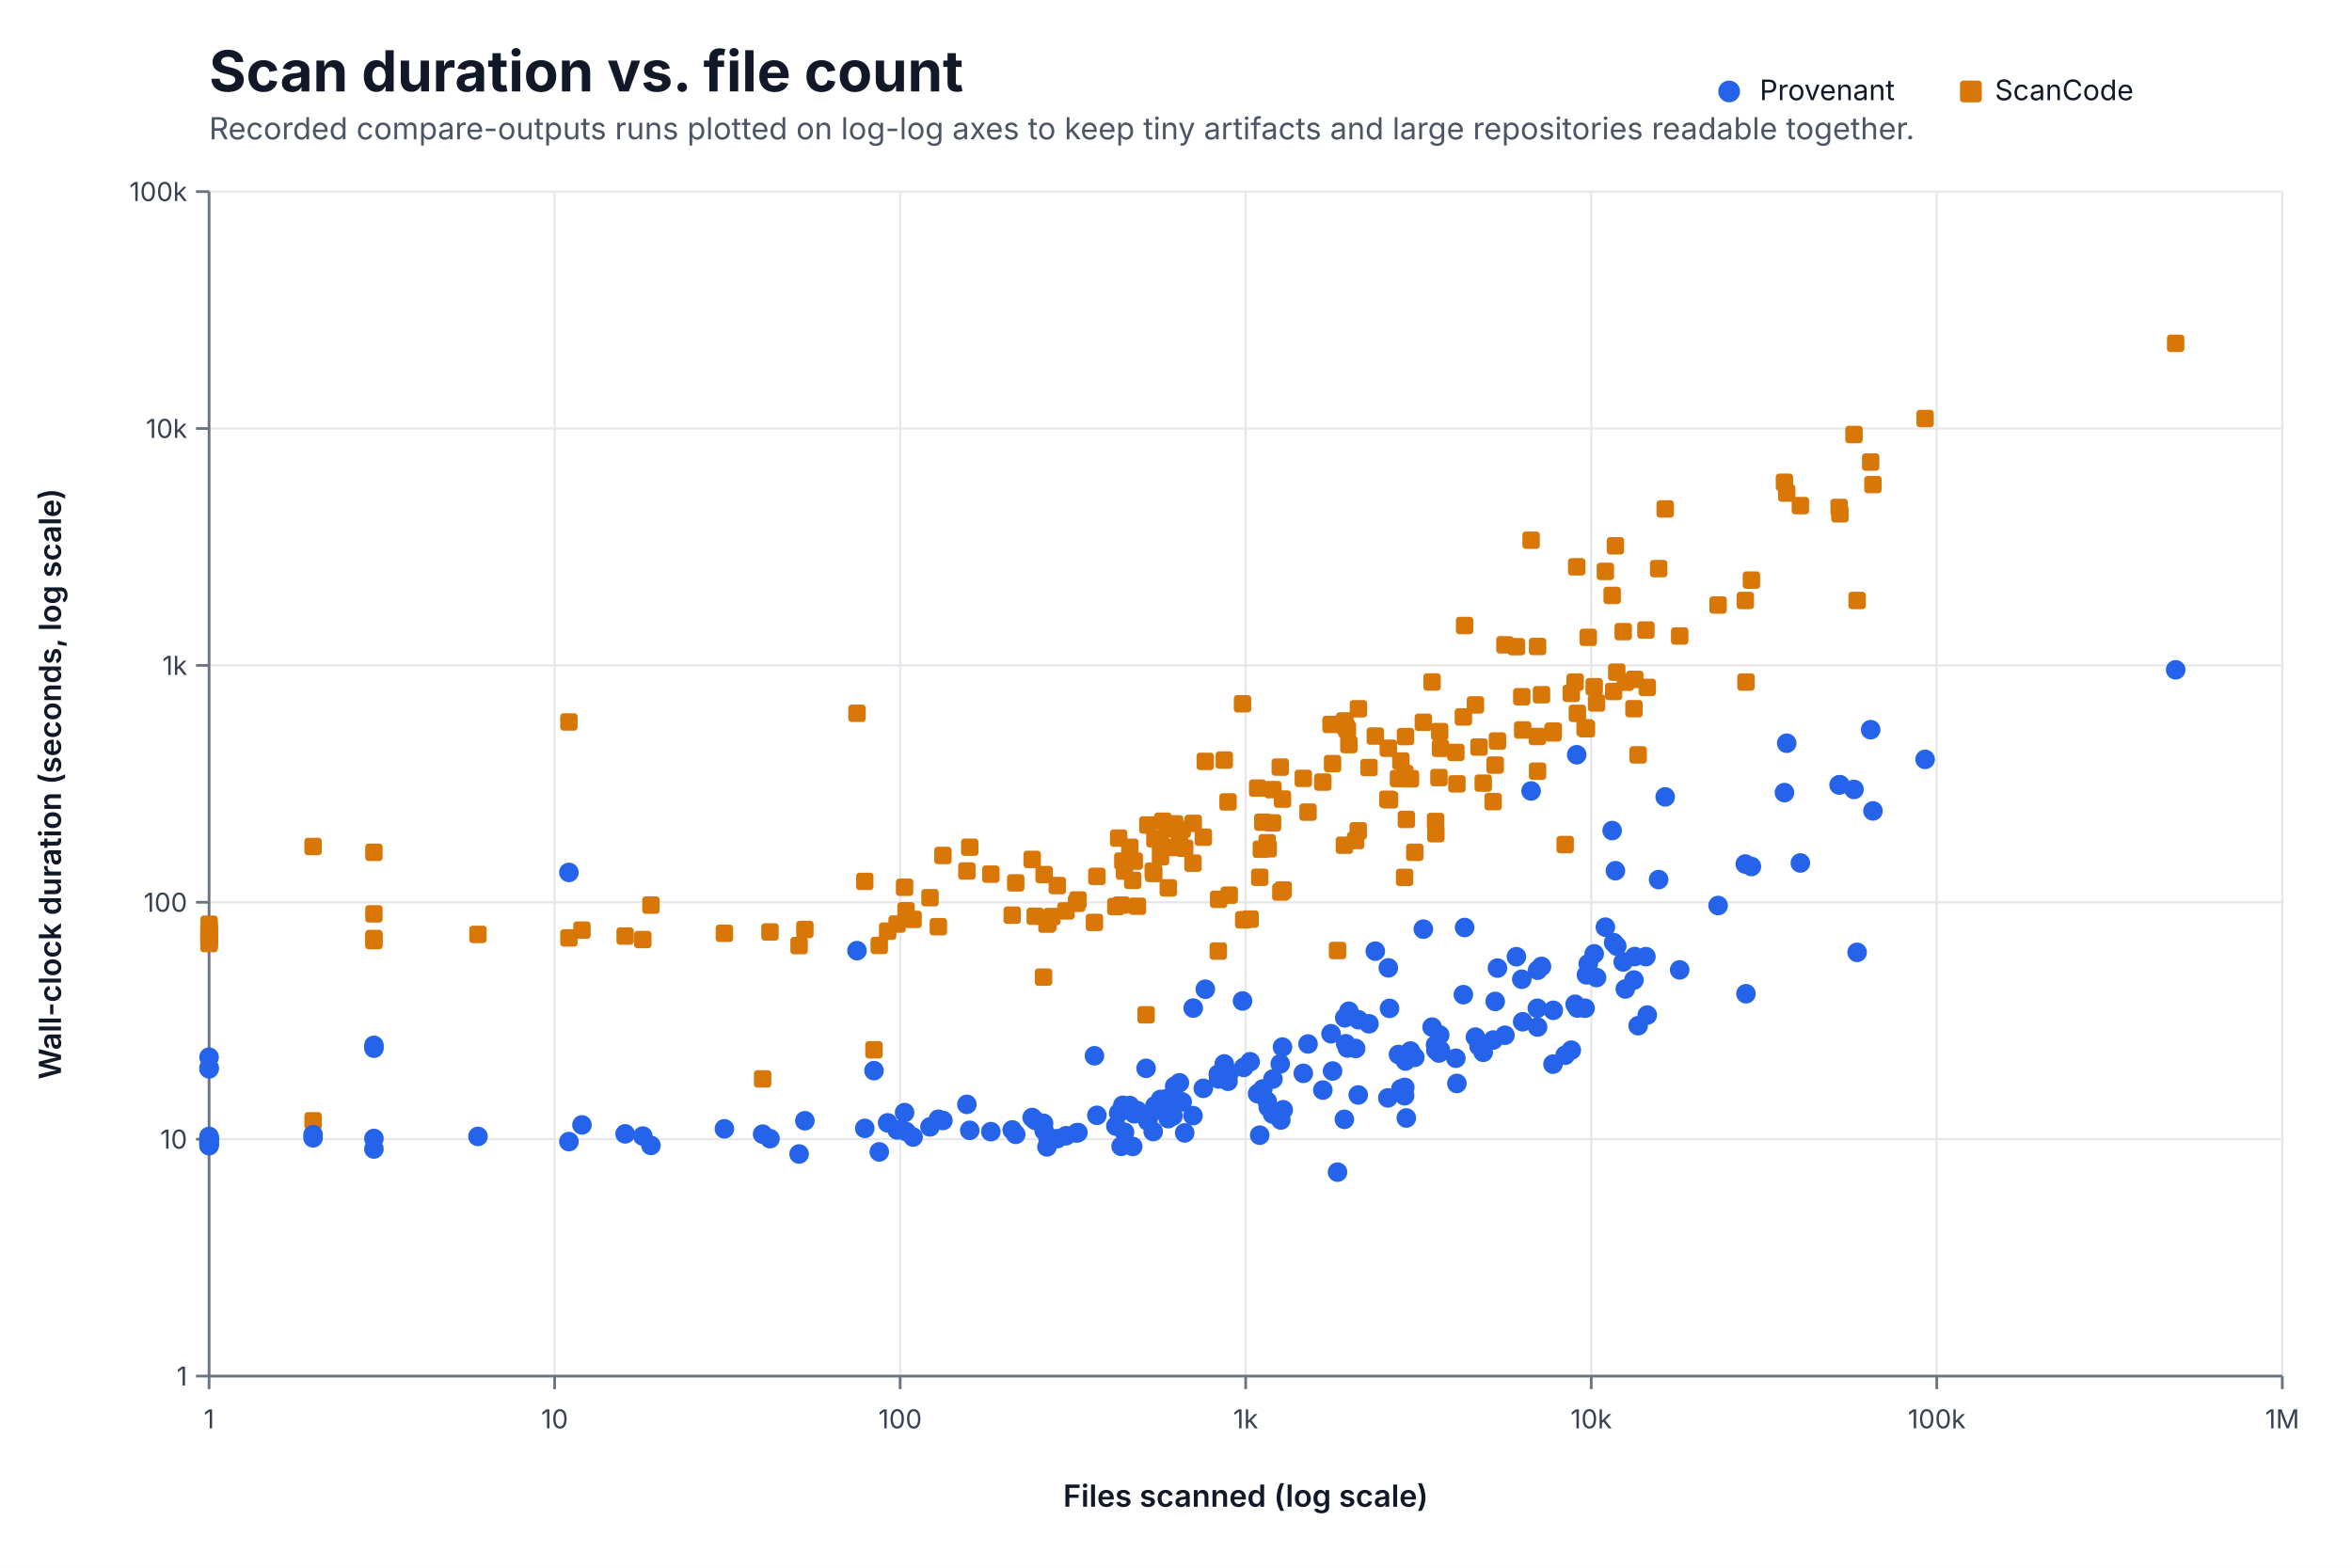
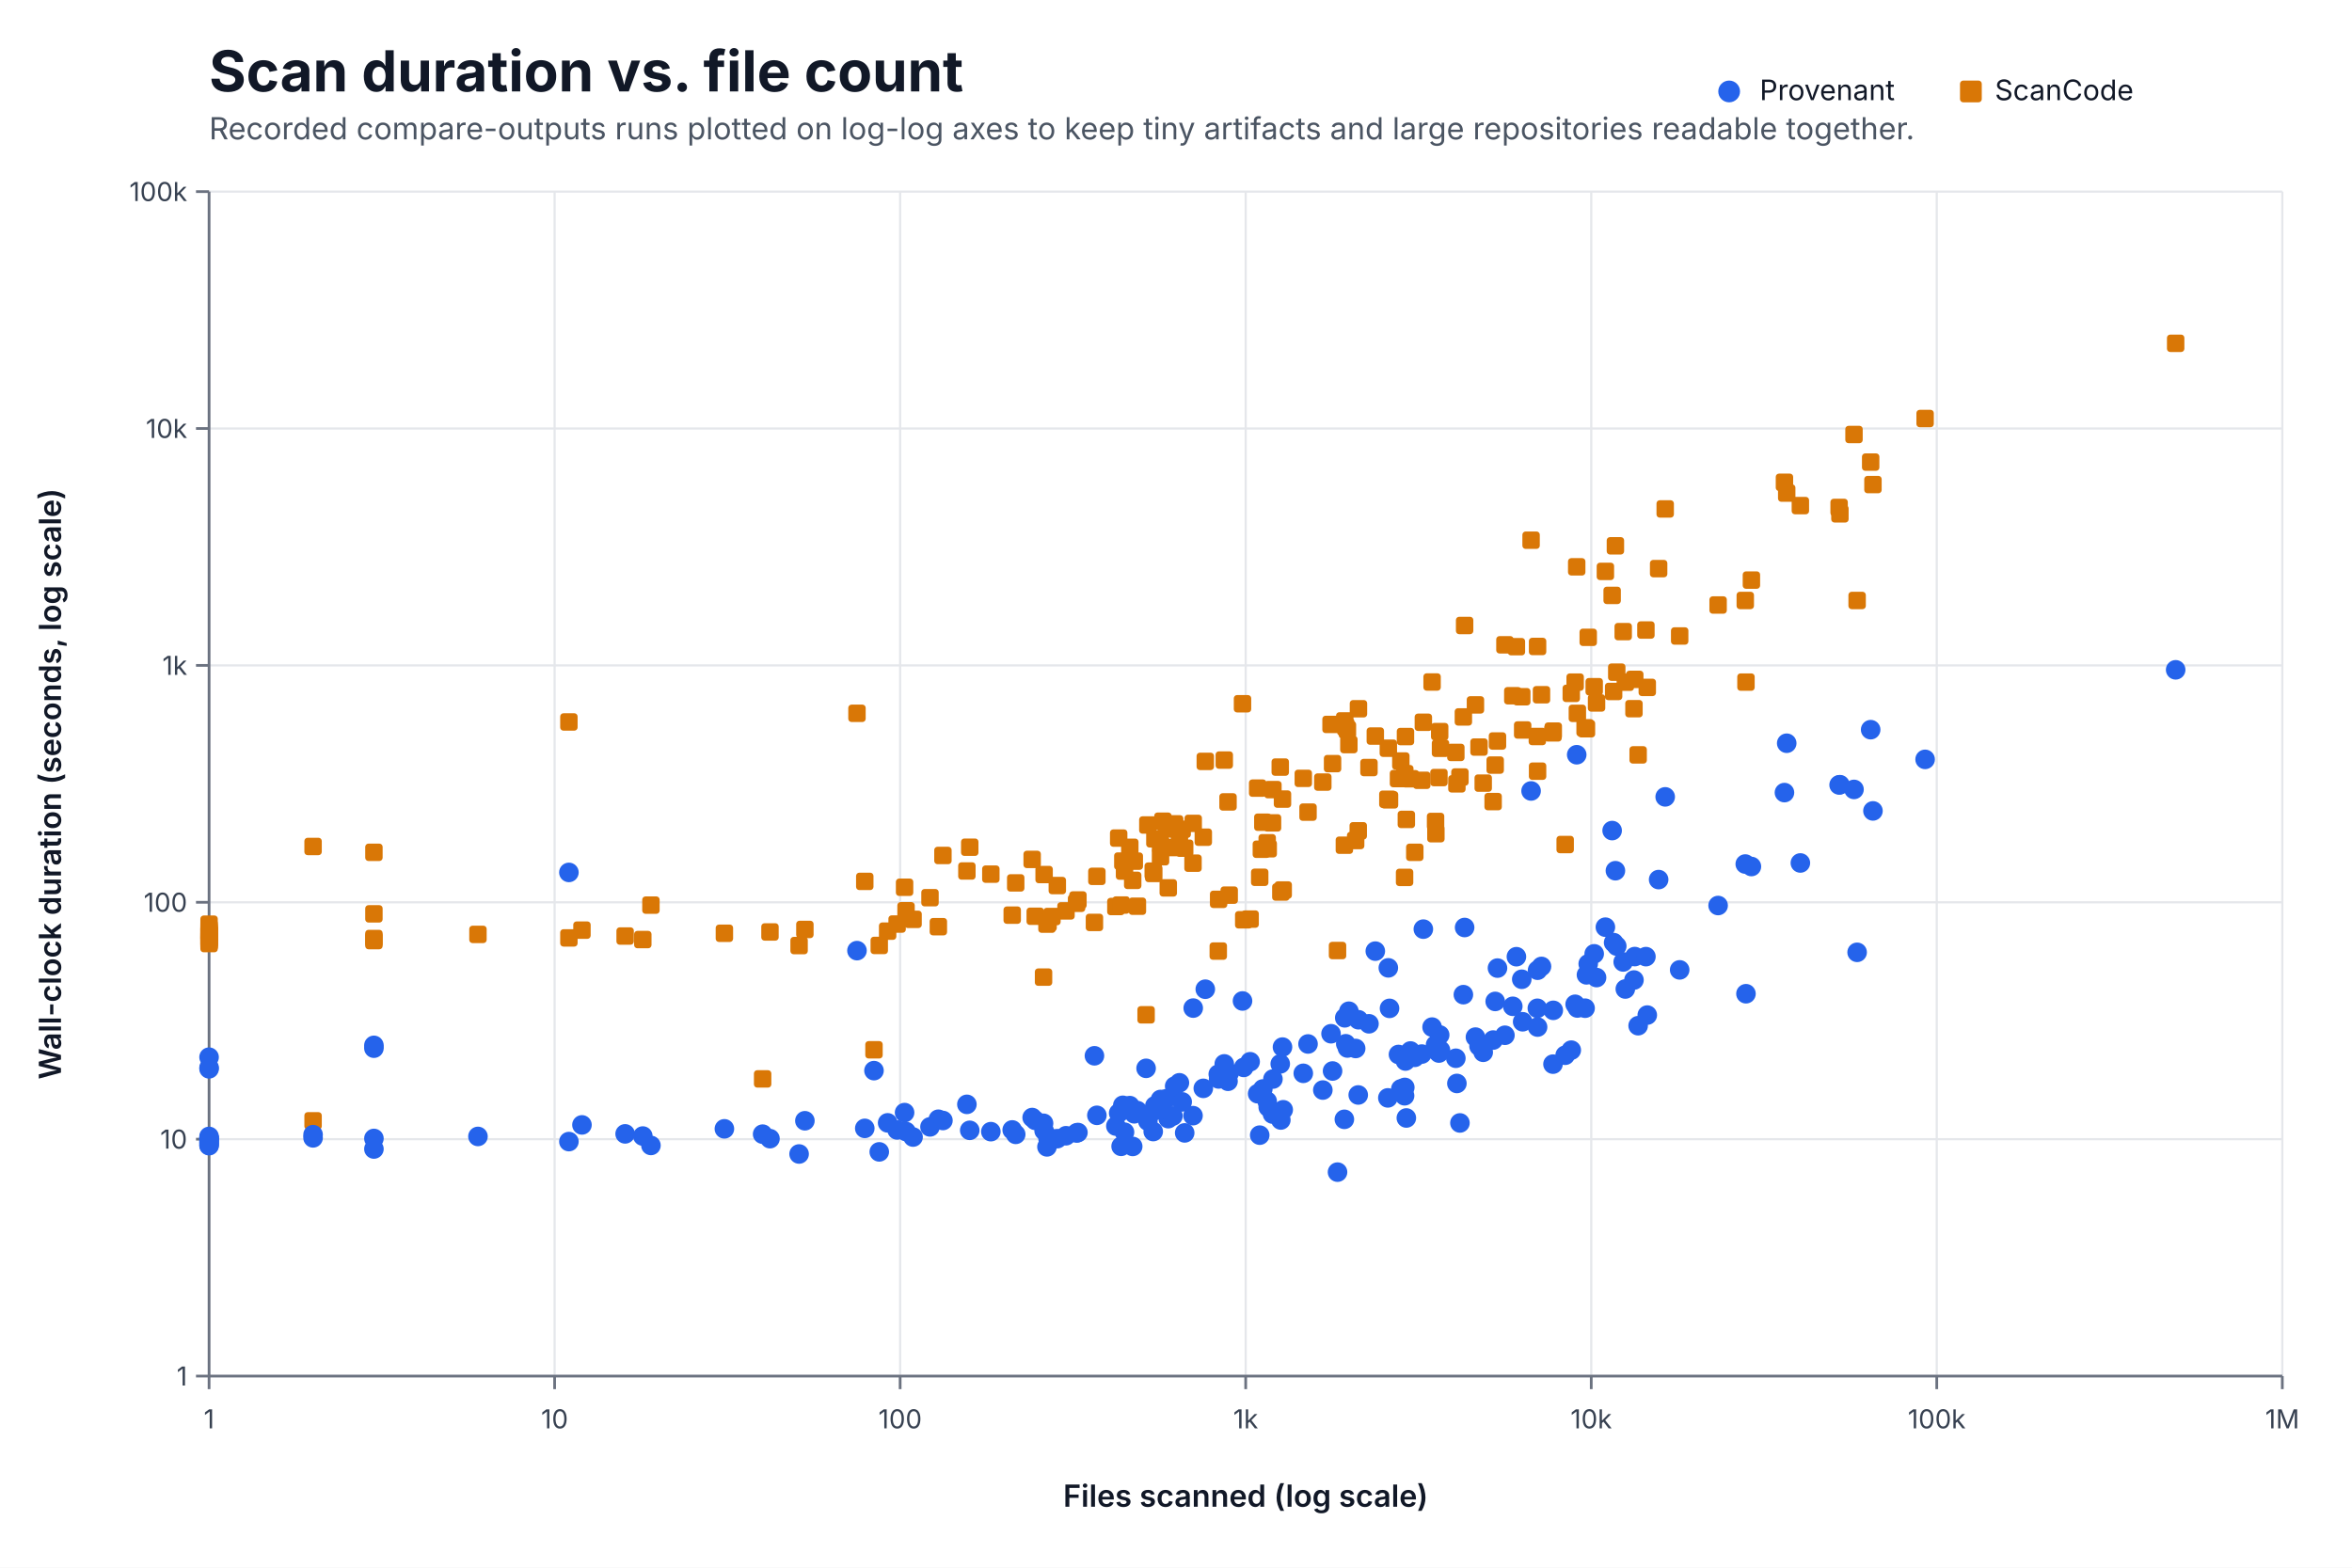
<svg xmlns="http://www.w3.org/2000/svg" width="1080" height="720" viewBox="0 0 1080 720" role="img" aria-labelledby="title desc">
  <style>
    text { font-family: -apple-system, BlinkMacSystemFont, "Segoe UI", sans-serif; fill: #111827; }
    .title { font-size: 26px; font-weight: 700; }
    .subtitle { font-size: 14px; fill: #4b5563; }
    .axis-label { font-size: 14px; font-weight: 600; }
    .tick { font-size: 12px; fill: #374151; }
    .grid { stroke: #e5e7eb; stroke-width: 1; }
    .axis { stroke: #6b7280; stroke-width: 1.25; }
    .legend-label { font-size: 13px; }
  </style>
  <rect x="0" y="0" width="1080" height="720" fill="white" />
  <text class="title" x="96" y="42">Scan duration vs. file count</text>
  <text class="subtitle" x="96" y="64">Recorded compare-outputs runs plotted on log-log axes to keep tiny artifacts and large repositories readable together.</text>
  <line class="grid" x1="96.00" y1="632.00" x2="1048.00" y2="632.00" />
  <line class="grid" x1="96.00" y1="523.20" x2="1048.00" y2="523.20" />
  <line class="grid" x1="96.00" y1="414.40" x2="1048.00" y2="414.40" />
  <line class="grid" x1="96.00" y1="305.60" x2="1048.00" y2="305.60" />
  <line class="grid" x1="96.00" y1="196.80" x2="1048.00" y2="196.80" />
  <line class="grid" x1="96.00" y1="88.00" x2="1048.00" y2="88.00" />
  <line class="grid" x1="96.00" y1="88.00" x2="96.00" y2="632.00" />
  <line class="grid" x1="254.67" y1="88.00" x2="254.67" y2="632.00" />
  <line class="grid" x1="413.33" y1="88.00" x2="413.33" y2="632.00" />
  <line class="grid" x1="572.00" y1="88.00" x2="572.00" y2="632.00" />
  <line class="grid" x1="730.67" y1="88.00" x2="730.67" y2="632.00" />
  <line class="grid" x1="889.33" y1="88.00" x2="889.33" y2="632.00" />
  <line class="grid" x1="1048.00" y1="88.00" x2="1048.00" y2="632.00" />
  <line class="axis" x1="96.00" y1="632.00" x2="1048.00" y2="632.00" />
  <line class="axis" x1="96.00" y1="88.00" x2="96.00" y2="632.00" />
  <line class="axis" x1="96.00" y1="632.00" x2="96.00" y2="638.00" />
  <text class="tick" x="96.00" y="656.00" text-anchor="middle">1</text>
  <line class="axis" x1="254.67" y1="632.00" x2="254.67" y2="638.00" />
  <text class="tick" x="254.67" y="656.00" text-anchor="middle">10</text>
  <line class="axis" x1="413.33" y1="632.00" x2="413.33" y2="638.00" />
  <text class="tick" x="413.33" y="656.00" text-anchor="middle">100</text>
  <line class="axis" x1="572.00" y1="632.00" x2="572.00" y2="638.00" />
  <text class="tick" x="572.00" y="656.00" text-anchor="middle">1k</text>
  <line class="axis" x1="730.67" y1="632.00" x2="730.67" y2="638.00" />
  <text class="tick" x="730.67" y="656.00" text-anchor="middle">10k</text>
  <line class="axis" x1="889.33" y1="632.00" x2="889.33" y2="638.00" />
  <text class="tick" x="889.33" y="656.00" text-anchor="middle">100k</text>
  <line class="axis" x1="1048.00" y1="632.00" x2="1048.00" y2="638.00" />
  <text class="tick" x="1048.00" y="656.00" text-anchor="middle">1M</text>
  <line class="axis" x1="90.00" y1="632.00" x2="96.00" y2="632.00" />
  <text class="tick" x="86.00" y="632.00" text-anchor="end" dominant-baseline="middle">1</text>
  <line class="axis" x1="90.00" y1="523.20" x2="96.00" y2="523.20" />
  <text class="tick" x="86.00" y="523.20" text-anchor="end" dominant-baseline="middle">10</text>
  <line class="axis" x1="90.00" y1="414.40" x2="96.00" y2="414.40" />
  <text class="tick" x="86.00" y="414.40" text-anchor="end" dominant-baseline="middle">100</text>
  <line class="axis" x1="90.00" y1="305.60" x2="96.00" y2="305.60" />
  <text class="tick" x="86.00" y="305.60" text-anchor="end" dominant-baseline="middle">1k</text>
  <line class="axis" x1="90.00" y1="196.80" x2="96.00" y2="196.80" />
  <text class="tick" x="86.00" y="196.80" text-anchor="end" dominant-baseline="middle">10k</text>
  <line class="axis" x1="90.00" y1="88.00" x2="96.00" y2="88.00" />
  <text class="tick" x="86.00" y="88.00" text-anchor="end" dominant-baseline="middle">100k</text>
  <text class="axis-label" x="572.00" y="692.00" text-anchor="middle">Files scanned (log scale)</text>
  <text class="axis-label" x="28" y="360.00" transform="rotate(-90 28 360.00)" text-anchor="middle">Wall-clock duration (seconds, log scale)</text>
  <g aria-label="Legend">
    <circle cx="794" cy="42" r="5" fill="#2563eb" />
    <text class="legend-label" x="808" y="46">Provenant</text>
    <rect x="900" y="37" width="10" height="10" fill="#d97706" rx="1.5" />
    <text class="legend-label" x="916" y="46">ScanCode</text>
  </g>
  <g aria-label="ScanCode points">
    <rect x="92.00" y="420.46" width="8" height="8" fill="#d97706" rx="1.5" />
    <rect x="92.00" y="423.47" width="8" height="8" fill="#d97706" rx="1.5" />
    <rect x="92.00" y="425.26" width="8" height="8" fill="#d97706" rx="1.5" />
    <rect x="92.00" y="424.52" width="8" height="8" fill="#d97706" rx="1.5" />
    <rect x="92.00" y="427.27" width="8" height="8" fill="#d97706" rx="1.5" />
    <rect x="92.00" y="422.38" width="8" height="8" fill="#d97706" rx="1.5" />
    <rect x="92.00" y="429.37" width="8" height="8" fill="#d97706" rx="1.5" />
    <rect x="92.00" y="428.44" width="8" height="8" fill="#d97706" rx="1.5" />
    <rect x="92.00" y="427.25" width="8" height="8" fill="#d97706" rx="1.5" />
    <rect x="92.00" y="424.52" width="8" height="8" fill="#d97706" rx="1.5" />
    <rect x="92.00" y="427.69" width="8" height="8" fill="#d97706" rx="1.5" />
    <rect x="92.00" y="424.87" width="8" height="8" fill="#d97706" rx="1.5" />
    <rect x="92.00" y="428.71" width="8" height="8" fill="#d97706" rx="1.5" />
    <rect x="139.76" y="510.78" width="8" height="8" fill="#d97706" rx="1.5" />
    <rect x="139.76" y="384.76" width="8" height="8" fill="#d97706" rx="1.5" />
    <rect x="167.70" y="427.04" width="8" height="8" fill="#d97706" rx="1.5" />
    <rect x="167.70" y="387.45" width="8" height="8" fill="#d97706" rx="1.5" />
    <rect x="167.70" y="427.99" width="8" height="8" fill="#d97706" rx="1.5" />
    <rect x="167.70" y="415.71" width="8" height="8" fill="#d97706" rx="1.5" />
    <rect x="215.47" y="425.14" width="8" height="8" fill="#d97706" rx="1.5" />
    <rect x="257.23" y="426.75" width="8" height="8" fill="#d97706" rx="1.5" />
    <rect x="257.23" y="327.58" width="8" height="8" fill="#d97706" rx="1.5" />
    <rect x="263.23" y="423.19" width="8" height="8" fill="#d97706" rx="1.5" />
    <rect x="283.05" y="425.90" width="8" height="8" fill="#d97706" rx="1.5" />
    <rect x="291.17" y="427.52" width="8" height="8" fill="#d97706" rx="1.5" />
    <rect x="294.90" y="411.70" width="8" height="8" fill="#d97706" rx="1.5" />
    <rect x="328.63" y="424.63" width="8" height="8" fill="#d97706" rx="1.5" />
    <rect x="346.19" y="491.51" width="8" height="8" fill="#d97706" rx="1.5" />
    <rect x="349.56" y="424.02" width="8" height="8" fill="#d97706" rx="1.5" />
    <rect x="362.93" y="430.28" width="8" height="8" fill="#d97706" rx="1.5" />
    <rect x="365.59" y="422.87" width="8" height="8" fill="#d97706" rx="1.5" />
    <rect x="389.51" y="323.61" width="8" height="8" fill="#d97706" rx="1.5" />
    <rect x="393.09" y="400.80" width="8" height="8" fill="#d97706" rx="1.5" />
    <rect x="397.32" y="478.15" width="8" height="8" fill="#d97706" rx="1.5" />
    <rect x="399.74" y="430.21" width="8" height="8" fill="#d97706" rx="1.5" />
    <rect x="403.59" y="423.65" width="8" height="8" fill="#d97706" rx="1.5" />
    <rect x="407.94" y="420.39" width="8" height="8" fill="#d97706" rx="1.5" />
    <rect x="411.37" y="403.50" width="8" height="8" fill="#d97706" rx="1.5" />
    <rect x="412.04" y="414.30" width="8" height="8" fill="#d97706" rx="1.5" />
    <rect x="415.27" y="418.23" width="8" height="8" fill="#d97706" rx="1.5" />
    <rect x="423.04" y="408.29" width="8" height="8" fill="#d97706" rx="1.5" />
    <rect x="426.88" y="421.60" width="8" height="8" fill="#d97706" rx="1.5" />
    <rect x="428.98" y="388.90" width="8" height="8" fill="#d97706" rx="1.5" />
    <rect x="439.98" y="396.02" width="8" height="8" fill="#d97706" rx="1.5" />
    <rect x="441.29" y="385.10" width="8" height="8" fill="#d97706" rx="1.5" />
    <rect x="450.98" y="397.47" width="8" height="8" fill="#d97706" rx="1.5" />
    <rect x="460.79" y="416.30" width="8" height="8" fill="#d97706" rx="1.5" />
    <rect x="462.40" y="401.49" width="8" height="8" fill="#d97706" rx="1.5" />
    <rect x="469.95" y="390.71" width="8" height="8" fill="#d97706" rx="1.5" />
    <rect x="471.36" y="416.81" width="8" height="8" fill="#d97706" rx="1.5" />
    <rect x="475.18" y="444.77" width="8" height="8" fill="#d97706" rx="1.5" />
    <rect x="475.44" y="397.66" width="8" height="8" fill="#d97706" rx="1.5" />
    <rect x="476.75" y="420.44" width="8" height="8" fill="#d97706" rx="1.5" />
    <rect x="477.26" y="419.74" width="8" height="8" fill="#d97706" rx="1.5" />
    <rect x="479.04" y="416.95" width="8" height="8" fill="#d97706" rx="1.5" />
    <rect x="481.50" y="402.72" width="8" height="8" fill="#d97706" rx="1.5" />
    <rect x="485.49" y="414.35" width="8" height="8" fill="#d97706" rx="1.5" />
    <rect x="490.34" y="410.86" width="8" height="8" fill="#d97706" rx="1.5" />
    <rect x="490.97" y="409.34" width="8" height="8" fill="#d97706" rx="1.5" />
    <rect x="498.55" y="419.64" width="8" height="8" fill="#d97706" rx="1.5" />
    <rect x="499.67" y="398.49" width="8" height="8" fill="#d97706" rx="1.5" />
    <rect x="508.39" y="412.34" width="8" height="8" fill="#d97706" rx="1.5" />
    <rect x="509.68" y="380.92" width="8" height="8" fill="#d97706" rx="1.5" />
    <rect x="510.80" y="411.66" width="8" height="8" fill="#d97706" rx="1.5" />
    <rect x="511.58" y="391.47" width="8" height="8" fill="#d97706" rx="1.5" />
    <rect x="512.36" y="396.07" width="8" height="8" fill="#d97706" rx="1.5" />
    <rect x="514.79" y="385.13" width="8" height="8" fill="#d97706" rx="1.5" />
    <rect x="516.12" y="400.33" width="8" height="8" fill="#d97706" rx="1.5" />
    <rect x="516.85" y="391.50" width="8" height="8" fill="#d97706" rx="1.5" />
    <rect x="518.28" y="412.20" width="8" height="8" fill="#d97706" rx="1.5" />
    <rect x="522.27" y="462.08" width="8" height="8" fill="#d97706" rx="1.5" />
    <rect x="523.07" y="374.90" width="8" height="8" fill="#d97706" rx="1.5" />
    <rect x="525.54" y="396.10" width="8" height="8" fill="#d97706" rx="1.5" />
    <rect x="525.79" y="397.16" width="8" height="8" fill="#d97706" rx="1.5" />
    <rect x="526.30" y="381.25" width="8" height="8" fill="#d97706" rx="1.5" />
    <rect x="528.90" y="383.91" width="8" height="8" fill="#d97706" rx="1.5" />
    <rect x="528.90" y="389.48" width="8" height="8" fill="#d97706" rx="1.5" />
    <rect x="529.99" y="373.16" width="8" height="8" fill="#d97706" rx="1.5" />
    <rect x="531.64" y="376.71" width="8" height="8" fill="#d97706" rx="1.5" />
    <rect x="532.45" y="403.78" width="8" height="8" fill="#d97706" rx="1.5" />
    <rect x="534.61" y="385.27" width="8" height="8" fill="#d97706" rx="1.5" />
    <rect x="535.39" y="374.38" width="8" height="8" fill="#d97706" rx="1.5" />
    <rect x="537.57" y="381.59" width="8" height="8" fill="#d97706" rx="1.5" />
    <rect x="538.84" y="376.84" width="8" height="8" fill="#d97706" rx="1.5" />
    <rect x="539.99" y="385.56" width="8" height="8" fill="#d97706" rx="1.5" />
    <rect x="543.81" y="392.44" width="8" height="8" fill="#d97706" rx="1.5" />
    <rect x="543.91" y="374.16" width="8" height="8" fill="#d97706" rx="1.5" />
    <rect x="548.54" y="380.50" width="8" height="8" fill="#d97706" rx="1.5" />
    <rect x="549.45" y="345.68" width="8" height="8" fill="#d97706" rx="1.5" />
    <rect x="555.41" y="432.81" width="8" height="8" fill="#d97706" rx="1.5" />
    <rect x="555.57" y="409.04" width="8" height="8" fill="#d97706" rx="1.5" />
    <rect x="558.17" y="345.08" width="8" height="8" fill="#d97706" rx="1.5" />
    <rect x="559.89" y="364.30" width="8" height="8" fill="#d97706" rx="1.5" />
    <rect x="560.43" y="407.11" width="8" height="8" fill="#d97706" rx="1.5" />
    <rect x="566.54" y="319.22" width="8" height="8" fill="#d97706" rx="1.5" />
    <rect x="567.10" y="418.44" width="8" height="8" fill="#d97706" rx="1.5" />
    <rect x="570.04" y="418.11" width="8" height="8" fill="#d97706" rx="1.5" />
    <rect x="573.49" y="357.97" width="8" height="8" fill="#d97706" rx="1.5" />
    <rect x="574.44" y="398.92" width="8" height="8" fill="#d97706" rx="1.5" />
    <rect x="575.19" y="386.04" width="8" height="8" fill="#d97706" rx="1.5" />
    <rect x="575.87" y="373.63" width="8" height="8" fill="#d97706" rx="1.5" />
    <rect x="577.87" y="383.06" width="8" height="8" fill="#d97706" rx="1.5" />
    <rect x="578.35" y="385.81" width="8" height="8" fill="#d97706" rx="1.5" />
    <rect x="580.33" y="373.93" width="8" height="8" fill="#d97706" rx="1.5" />
    <rect x="580.51" y="358.66" width="8" height="8" fill="#d97706" rx="1.5" />
    <rect x="583.87" y="348.30" width="8" height="8" fill="#d97706" rx="1.5" />
    <rect x="584.14" y="405.69" width="8" height="8" fill="#d97706" rx="1.5" />
    <rect x="584.90" y="363.00" width="8" height="8" fill="#d97706" rx="1.5" />
    <rect x="585.23" y="404.76" width="8" height="8" fill="#d97706" rx="1.5" />
    <rect x="594.45" y="353.48" width="8" height="8" fill="#d97706" rx="1.5" />
    <rect x="596.63" y="368.99" width="8" height="8" fill="#d97706" rx="1.5" />
    <rect x="603.42" y="355.19" width="8" height="8" fill="#d97706" rx="1.5" />
    <rect x="607.19" y="328.71" width="8" height="8" fill="#d97706" rx="1.5" />
    <rect x="607.89" y="346.71" width="8" height="8" fill="#d97706" rx="1.5" />
    <rect x="610.17" y="432.56" width="8" height="8" fill="#d97706" rx="1.5" />
    <rect x="613.31" y="384.18" width="8" height="8" fill="#d97706" rx="1.5" />
    <rect x="613.49" y="327.10" width="8" height="8" fill="#d97706" rx="1.5" />
    <rect x="613.95" y="329.87" width="8" height="8" fill="#d97706" rx="1.5" />
    <rect x="614.72" y="331.19" width="8" height="8" fill="#d97706" rx="1.5" />
    <rect x="615.38" y="337.97" width="8" height="8" fill="#d97706" rx="1.5" />
    <rect x="618.50" y="382.03" width="8" height="8" fill="#d97706" rx="1.5" />
    <rect x="619.68" y="377.56" width="8" height="8" fill="#d97706" rx="1.5" />
    <rect x="619.78" y="321.51" width="8" height="8" fill="#d97706" rx="1.5" />
    <rect x="624.61" y="348.51" width="8" height="8" fill="#d97706" rx="1.5" />
    <rect x="627.52" y="334.06" width="8" height="8" fill="#d97706" rx="1.5" />
    <rect x="633.28" y="363.07" width="8" height="8" fill="#d97706" rx="1.5" />
    <rect x="633.50" y="339.64" width="8" height="8" fill="#d97706" rx="1.5" />
    <rect x="634.05" y="363.36" width="8" height="8" fill="#d97706" rx="1.5" />
    <rect x="638.16" y="353.58" width="8" height="8" fill="#d97706" rx="1.5" />
    <rect x="639.24" y="345.52" width="8" height="8" fill="#d97706" rx="1.5" />
    <rect x="640.96" y="398.96" width="8" height="8" fill="#d97706" rx="1.5" />
    <rect x="641.06" y="351.33" width="8" height="8" fill="#d97706" rx="1.5" />
    <rect x="641.37" y="334.28" width="8" height="8" fill="#d97706" rx="1.5" />
    <rect x="641.77" y="372.34" width="8" height="8" fill="#d97706" rx="1.5" />
    <rect x="643.66" y="353.67" width="8" height="8" fill="#d97706" rx="1.5" />
    <rect x="645.65" y="387.44" width="8" height="8" fill="#d97706" rx="1.5" />
+     <rect x="648.86" y="354.37" width="8" height="8" fill="#d97706" rx="1.5" />
    <rect x="649.58" y="327.73" width="8" height="8" fill="#d97706" rx="1.5" />
    <rect x="653.59" y="309.22" width="8" height="8" fill="#d97706" rx="1.5" />
    <rect x="655.19" y="373.28" width="8" height="8" fill="#d97706" rx="1.5" />
    <rect x="655.34" y="378.89" width="8" height="8" fill="#d97706" rx="1.5" />
    <rect x="656.74" y="353.11" width="8" height="8" fill="#d97706" rx="1.5" />
    <rect x="657.08" y="332.02" width="8" height="8" fill="#d97706" rx="1.5" />
    <rect x="657.46" y="339.67" width="8" height="8" fill="#d97706" rx="1.5" />
    <rect x="664.50" y="341.57" width="8" height="8" fill="#d97706" rx="1.5" />
    <rect x="664.98" y="356.00" width="8" height="8" fill="#d97706" rx="1.5" />
+     <rect x="666.38" y="352.86" width="8" height="8" fill="#d97706" rx="1.5" />
    <rect x="667.96" y="325.26" width="8" height="8" fill="#d97706" rx="1.5" />
    <rect x="668.53" y="283.27" width="8" height="8" fill="#d97706" rx="1.5" />
    <rect x="673.50" y="319.74" width="8" height="8" fill="#d97706" rx="1.5" />
    <rect x="675.14" y="339.11" width="8" height="8" fill="#d97706" rx="1.5" />
    <rect x="677.07" y="355.67" width="8" height="8" fill="#d97706" rx="1.5" />
    <rect x="681.62" y="364.16" width="8" height="8" fill="#d97706" rx="1.5" />
    <rect x="682.57" y="347.38" width="8" height="8" fill="#d97706" rx="1.5" />
    <rect x="683.62" y="336.32" width="8" height="8" fill="#d97706" rx="1.5" />
    <rect x="687.04" y="292.14" width="8" height="8" fill="#d97706" rx="1.5" />
+     <rect x="690.65" y="315.53" width="8" height="8" fill="#d97706" rx="1.5" />
    <rect x="692.31" y="293.00" width="8" height="8" fill="#d97706" rx="1.5" />
    <rect x="694.77" y="315.99" width="8" height="8" fill="#d97706" rx="1.5" />
    <rect x="695.18" y="331.26" width="8" height="8" fill="#d97706" rx="1.5" />
    <rect x="699.05" y="244.10" width="8" height="8" fill="#d97706" rx="1.5" />
    <rect x="701.92" y="334.25" width="8" height="8" fill="#d97706" rx="1.5" />
    <rect x="702.03" y="350.18" width="8" height="8" fill="#d97706" rx="1.5" />
    <rect x="702.03" y="292.91" width="8" height="8" fill="#d97706" rx="1.5" />
    <rect x="703.83" y="315.08" width="8" height="8" fill="#d97706" rx="1.5" />
    <rect x="709.11" y="332.59" width="8" height="8" fill="#d97706" rx="1.5" />
    <rect x="709.24" y="331.79" width="8" height="8" fill="#d97706" rx="1.5" />
    <rect x="714.70" y="383.87" width="8" height="8" fill="#d97706" rx="1.5" />
    <rect x="717.50" y="314.45" width="8" height="8" fill="#d97706" rx="1.5" />
    <rect x="719.28" y="309.28" width="8" height="8" fill="#d97706" rx="1.5" />
    <rect x="720.00" y="256.33" width="8" height="8" fill="#d97706" rx="1.5" />
    <rect x="720.30" y="323.62" width="8" height="8" fill="#d97706" rx="1.5" />
    <rect x="723.85" y="330.25" width="8" height="8" fill="#d97706" rx="1.5" />
    <rect x="724.48" y="330.69" width="8" height="8" fill="#d97706" rx="1.5" />
    <rect x="725.29" y="288.71" width="8" height="8" fill="#d97706" rx="1.5" />
    <rect x="728.03" y="311.39" width="8" height="8" fill="#d97706" rx="1.5" />
    <rect x="729.11" y="318.85" width="8" height="8" fill="#d97706" rx="1.5" />
    <rect x="733.17" y="258.43" width="8" height="8" fill="#d97706" rx="1.5" />
    <rect x="736.27" y="269.45" width="8" height="8" fill="#d97706" rx="1.5" />
    <rect x="736.95" y="313.57" width="8" height="8" fill="#d97706" rx="1.5" />
    <rect x="737.77" y="246.68" width="8" height="8" fill="#d97706" rx="1.5" />
    <rect x="738.39" y="304.71" width="8" height="8" fill="#d97706" rx="1.5" />
    <rect x="741.35" y="286.09" width="8" height="8" fill="#d97706" rx="1.5" />
    <rect x="742.32" y="309.33" width="8" height="8" fill="#d97706" rx="1.5" />
    <rect x="746.29" y="321.48" width="8" height="8" fill="#d97706" rx="1.5" />
    <rect x="746.66" y="308.03" width="8" height="8" fill="#d97706" rx="1.5" />
    <rect x="748.21" y="342.70" width="8" height="8" fill="#d97706" rx="1.5" />
    <rect x="751.78" y="285.35" width="8" height="8" fill="#d97706" rx="1.5" />
    <rect x="752.40" y="311.70" width="8" height="8" fill="#d97706" rx="1.5" />
    <rect x="757.62" y="257.15" width="8" height="8" fill="#d97706" rx="1.5" />
    <rect x="760.63" y="229.74" width="8" height="8" fill="#d97706" rx="1.5" />
    <rect x="767.28" y="288.09" width="8" height="8" fill="#d97706" rx="1.5" />
    <rect x="784.93" y="273.87" width="8" height="8" fill="#d97706" rx="1.5" />
    <rect x="797.40" y="271.78" width="8" height="8" fill="#d97706" rx="1.5" />
    <rect x="797.72" y="309.27" width="8" height="8" fill="#d97706" rx="1.5" />
    <rect x="800.22" y="262.42" width="8" height="8" fill="#d97706" rx="1.5" />
    <rect x="815.39" y="217.51" width="8" height="8" fill="#d97706" rx="1.5" />
    <rect x="816.43" y="222.46" width="8" height="8" fill="#d97706" rx="1.5" />
    <rect x="822.70" y="228.21" width="8" height="8" fill="#d97706" rx="1.5" />
    <rect x="840.49" y="229.06" width="8" height="8" fill="#d97706" rx="1.5" />
    <rect x="840.86" y="231.99" width="8" height="8" fill="#d97706" rx="1.5" />
    <rect x="847.33" y="195.56" width="8" height="8" fill="#d97706" rx="1.5" />
    <rect x="848.76" y="271.78" width="8" height="8" fill="#d97706" rx="1.5" />
    <rect x="854.98" y="208.23" width="8" height="8" fill="#d97706" rx="1.5" />
    <rect x="856.03" y="218.55" width="8" height="8" fill="#d97706" rx="1.5" />
    <rect x="879.98" y="188.22" width="8" height="8" fill="#d97706" rx="1.5" />
    <rect x="995.03" y="153.67" width="8" height="8" fill="#d97706" rx="1.5" />
  </g>
  <g aria-label="Provenant points">
    <circle cx="96.00" cy="522.92" r="4.5" fill="#2563eb" />
    <circle cx="96.00" cy="522.78" r="4.5" fill="#2563eb" />
    <circle cx="96.00" cy="522.68" r="4.5" fill="#2563eb" />
    <circle cx="96.00" cy="521.94" r="4.5" fill="#2563eb" />
    <circle cx="96.00" cy="524.83" r="4.5" fill="#2563eb" />
    <circle cx="96.00" cy="490.35" r="4.5" fill="#2563eb" />
    <circle cx="96.00" cy="485.54" r="4.5" fill="#2563eb" />
    <circle cx="96.00" cy="526.17" r="4.5" fill="#2563eb" />
    <circle cx="96.00" cy="524.11" r="4.5" fill="#2563eb" />
    <circle cx="96.00" cy="525.13" r="4.5" fill="#2563eb" />
    <circle cx="96.00" cy="523.72" r="4.5" fill="#2563eb" />
    <circle cx="96.00" cy="490.88" r="4.5" fill="#2563eb" />
    <circle cx="96.00" cy="525.97" r="4.5" fill="#2563eb" />
    <circle cx="143.76" cy="521.12" r="4.5" fill="#2563eb" />
    <circle cx="143.76" cy="522.59" r="4.5" fill="#2563eb" />
    <circle cx="171.70" cy="522.87" r="4.5" fill="#2563eb" />
    <circle cx="171.70" cy="527.71" r="4.5" fill="#2563eb" />
    <circle cx="171.70" cy="480.11" r="4.5" fill="#2563eb" />
    <circle cx="171.70" cy="481.40" r="4.5" fill="#2563eb" />
    <circle cx="219.47" cy="521.94" r="4.5" fill="#2563eb" />
    <circle cx="261.23" cy="524.30" r="4.5" fill="#2563eb" />
    <circle cx="261.23" cy="400.68" r="4.5" fill="#2563eb" />
    <circle cx="267.23" cy="516.64" r="4.5" fill="#2563eb" />
    <circle cx="287.05" cy="520.76" r="4.5" fill="#2563eb" />
    <circle cx="295.17" cy="521.76" r="4.5" fill="#2563eb" />
    <circle cx="298.90" cy="526.07" r="4.5" fill="#2563eb" />
    <circle cx="332.63" cy="518.44" r="4.5" fill="#2563eb" />
    <circle cx="350.19" cy="520.89" r="4.5" fill="#2563eb" />
    <circle cx="353.56" cy="522.96" r="4.5" fill="#2563eb" />
    <circle cx="366.93" cy="530.00" r="4.5" fill="#2563eb" />
    <circle cx="369.59" cy="514.74" r="4.5" fill="#2563eb" />
    <circle cx="393.51" cy="436.60" r="4.5" fill="#2563eb" />
    <circle cx="397.09" cy="518.23" r="4.5" fill="#2563eb" />
    <circle cx="401.32" cy="491.72" r="4.5" fill="#2563eb" />
    <circle cx="403.74" cy="529.03" r="4.5" fill="#2563eb" />
    <circle cx="407.59" cy="515.70" r="4.5" fill="#2563eb" />
    <circle cx="411.94" cy="518.95" r="4.5" fill="#2563eb" />
    <circle cx="415.37" cy="510.99" r="4.5" fill="#2563eb" />
    <circle cx="416.04" cy="519.69" r="4.5" fill="#2563eb" />
    <circle cx="419.27" cy="522.22" r="4.5" fill="#2563eb" />
    <circle cx="427.04" cy="517.55" r="4.5" fill="#2563eb" />
    <circle cx="430.88" cy="514.04" r="4.5" fill="#2563eb" />
    <circle cx="432.98" cy="514.62" r="4.5" fill="#2563eb" />
    <circle cx="443.98" cy="507.20" r="4.5" fill="#2563eb" />
    <circle cx="445.29" cy="519.13" r="4.5" fill="#2563eb" />
    <circle cx="454.98" cy="519.74" r="4.5" fill="#2563eb" />
    <circle cx="464.79" cy="518.95" r="4.5" fill="#2563eb" />
    <circle cx="466.40" cy="520.98" r="4.5" fill="#2563eb" />
    <circle cx="473.95" cy="513.26" r="4.5" fill="#2563eb" />
    <circle cx="475.36" cy="514.55" r="4.5" fill="#2563eb" />
    <circle cx="479.18" cy="515.90" r="4.5" fill="#2563eb" />
    <circle cx="479.44" cy="519.30" r="4.5" fill="#2563eb" />
    <circle cx="480.75" cy="526.73" r="4.5" fill="#2563eb" />
    <circle cx="481.26" cy="522.92" r="4.5" fill="#2563eb" />
    <circle cx="483.04" cy="523.01" r="4.5" fill="#2563eb" />
    <circle cx="485.50" cy="522.96" r="4.5" fill="#2563eb" />
    <circle cx="489.49" cy="521.62" r="4.5" fill="#2563eb" />
    <circle cx="494.34" cy="520.36" r="4.5" fill="#2563eb" />
    <circle cx="494.97" cy="520.14" r="4.5" fill="#2563eb" />
    <circle cx="502.55" cy="484.90" r="4.5" fill="#2563eb" />
    <circle cx="503.67" cy="512.24" r="4.5" fill="#2563eb" />
    <circle cx="512.39" cy="517.17" r="4.5" fill="#2563eb" />
    <circle cx="513.68" cy="511.20" r="4.5" fill="#2563eb" />
    <circle cx="514.80" cy="526.48" r="4.5" fill="#2563eb" />
    <circle cx="515.58" cy="507.64" r="4.5" fill="#2563eb" />
    <circle cx="516.36" cy="520.00" r="4.5" fill="#2563eb" />
    <circle cx="518.79" cy="507.78" r="4.5" fill="#2563eb" />
    <circle cx="520.12" cy="526.53" r="4.5" fill="#2563eb" />
    <circle cx="520.85" cy="511.54" r="4.5" fill="#2563eb" />
    <circle cx="522.28" cy="510.08" r="4.5" fill="#2563eb" />
    <circle cx="526.27" cy="490.66" r="4.5" fill="#2563eb" />
    <circle cx="527.07" cy="514.90" r="4.5" fill="#2563eb" />
    <circle cx="529.54" cy="519.69" r="4.5" fill="#2563eb" />
    <circle cx="529.79" cy="510.26" r="4.5" fill="#2563eb" />
    <circle cx="530.30" cy="507.88" r="4.5" fill="#2563eb" />
    <circle cx="532.90" cy="504.96" r="4.5" fill="#2563eb" />
    <circle cx="532.90" cy="509.65" r="4.5" fill="#2563eb" />
    <circle cx="533.99" cy="505.42" r="4.5" fill="#2563eb" />
    <circle cx="535.64" cy="504.61" r="4.5" fill="#2563eb" />
    <circle cx="536.45" cy="513.77" r="4.5" fill="#2563eb" />
    <circle cx="538.61" cy="512.54" r="4.5" fill="#2563eb" />
    <circle cx="539.39" cy="498.86" r="4.5" fill="#2563eb" />
    <circle cx="541.57" cy="497.30" r="4.5" fill="#2563eb" />
    <circle cx="542.84" cy="506.07" r="4.5" fill="#2563eb" />
    <circle cx="543.99" cy="520.31" r="4.5" fill="#2563eb" />
    <circle cx="547.81" cy="512.39" r="4.5" fill="#2563eb" />
    <circle cx="547.91" cy="462.99" r="4.5" fill="#2563eb" />
    <circle cx="552.54" cy="499.85" r="4.5" fill="#2563eb" />
    <circle cx="553.45" cy="454.32" r="4.5" fill="#2563eb" />
    <circle cx="559.41" cy="493.35" r="4.5" fill="#2563eb" />
    <circle cx="559.57" cy="495.53" r="4.5" fill="#2563eb" />
    <circle cx="562.17" cy="488.62" r="4.5" fill="#2563eb" />
    <circle cx="563.89" cy="496.60" r="4.5" fill="#2563eb" />
    <circle cx="564.43" cy="492.80" r="4.5" fill="#2563eb" />
    <circle cx="570.54" cy="459.72" r="4.5" fill="#2563eb" />
    <circle cx="571.10" cy="490.24" r="4.5" fill="#2563eb" />
    <circle cx="574.04" cy="487.63" r="4.5" fill="#2563eb" />
    <circle cx="577.49" cy="502.31" r="4.5" fill="#2563eb" />
    <circle cx="578.44" cy="521.35" r="4.5" fill="#2563eb" />
    <circle cx="579.19" cy="502.52" r="4.5" fill="#2563eb" />
    <circle cx="579.87" cy="500.14" r="4.5" fill="#2563eb" />
    <circle cx="581.87" cy="505.77" r="4.5" fill="#2563eb" />
    <circle cx="582.35" cy="508.50" r="4.5" fill="#2563eb" />
    <circle cx="584.33" cy="511.65" r="4.5" fill="#2563eb" />
    <circle cx="584.51" cy="495.58" r="4.5" fill="#2563eb" />
    <circle cx="587.87" cy="488.62" r="4.5" fill="#2563eb" />
    <circle cx="588.14" cy="514.39" r="4.5" fill="#2563eb" />
    <circle cx="588.90" cy="480.90" r="4.5" fill="#2563eb" />
    <circle cx="589.23" cy="509.69" r="4.5" fill="#2563eb" />
    <circle cx="598.45" cy="492.95" r="4.5" fill="#2563eb" />
    <circle cx="600.63" cy="479.47" r="4.5" fill="#2563eb" />
    <circle cx="607.42" cy="500.64" r="4.5" fill="#2563eb" />
    <circle cx="611.19" cy="474.77" r="4.5" fill="#2563eb" />
    <circle cx="611.89" cy="491.89" r="4.5" fill="#2563eb" />
    <circle cx="614.17" cy="538.33" r="4.5" fill="#2563eb" />
    <circle cx="617.31" cy="514.08" r="4.5" fill="#2563eb" />
    <circle cx="617.49" cy="467.46" r="4.5" fill="#2563eb" />
    <circle cx="617.95" cy="479.38" r="4.5" fill="#2563eb" />
    <circle cx="618.72" cy="481.32" r="4.5" fill="#2563eb" />
    <circle cx="619.38" cy="464.43" r="4.5" fill="#2563eb" />
    <circle cx="622.50" cy="481.54" r="4.5" fill="#2563eb" />
    <circle cx="623.68" cy="502.89" r="4.5" fill="#2563eb" />
    <circle cx="623.78" cy="468.34" r="4.5" fill="#2563eb" />
    <circle cx="628.61" cy="470.20" r="4.5" fill="#2563eb" />
    <circle cx="631.52" cy="436.83" r="4.5" fill="#2563eb" />
    <circle cx="637.28" cy="504.23" r="4.5" fill="#2563eb" />
    <circle cx="637.50" cy="444.51" r="4.5" fill="#2563eb" />
    <circle cx="638.05" cy="463.12" r="4.5" fill="#2563eb" />
    <circle cx="642.16" cy="484.30" r="4.5" fill="#2563eb" />
    <circle cx="643.24" cy="500.11" r="4.5" fill="#2563eb" />
    <circle cx="644.96" cy="503.26" r="4.5" fill="#2563eb" />
    <circle cx="645.06" cy="499.42" r="4.5" fill="#2563eb" />
    <circle cx="645.37" cy="487.30" r="4.5" fill="#2563eb" />
    <circle cx="645.77" cy="513.46" r="4.5" fill="#2563eb" />
    <circle cx="647.66" cy="482.69" r="4.5" fill="#2563eb" />
    <circle cx="649.65" cy="485.60" r="4.5" fill="#2563eb" />
+     <circle cx="652.86" cy="484.11" r="4.5" fill="#2563eb" />
    <circle cx="653.58" cy="426.73" r="4.5" fill="#2563eb" />
    <circle cx="657.59" cy="471.72" r="4.5" fill="#2563eb" />
    <circle cx="659.19" cy="479.87" r="4.5" fill="#2563eb" />
    <circle cx="659.34" cy="482.33" r="4.5" fill="#2563eb" />
    <circle cx="660.74" cy="483.64" r="4.5" fill="#2563eb" />
    <circle cx="661.08" cy="475.33" r="4.5" fill="#2563eb" />
    <circle cx="661.46" cy="482.35" r="4.5" fill="#2563eb" />
    <circle cx="668.50" cy="486.03" r="4.5" fill="#2563eb" />
    <circle cx="668.98" cy="497.60" r="4.5" fill="#2563eb" />
+     <circle cx="670.38" cy="515.74" r="4.5" fill="#2563eb" />
    <circle cx="671.96" cy="456.82" r="4.5" fill="#2563eb" />
    <circle cx="672.53" cy="425.98" r="4.5" fill="#2563eb" />
    <circle cx="677.50" cy="476.32" r="4.5" fill="#2563eb" />
    <circle cx="679.14" cy="480.47" r="4.5" fill="#2563eb" />
    <circle cx="681.07" cy="483.29" r="4.5" fill="#2563eb" />
    <circle cx="685.62" cy="477.67" r="4.5" fill="#2563eb" />
    <circle cx="686.57" cy="459.93" r="4.5" fill="#2563eb" />
    <circle cx="687.62" cy="444.62" r="4.5" fill="#2563eb" />
    <circle cx="691.04" cy="475.47" r="4.5" fill="#2563eb" />
+     <circle cx="694.65" cy="462.17" r="4.5" fill="#2563eb" />
    <circle cx="696.31" cy="439.39" r="4.5" fill="#2563eb" />
    <circle cx="698.77" cy="449.75" r="4.5" fill="#2563eb" />
    <circle cx="699.18" cy="469.27" r="4.5" fill="#2563eb" />
    <circle cx="703.05" cy="363.27" r="4.5" fill="#2563eb" />
    <circle cx="705.92" cy="463.08" r="4.5" fill="#2563eb" />
    <circle cx="706.03" cy="471.70" r="4.5" fill="#2563eb" />
    <circle cx="706.03" cy="445.60" r="4.5" fill="#2563eb" />
    <circle cx="707.83" cy="443.86" r="4.5" fill="#2563eb" />
    <circle cx="713.11" cy="488.73" r="4.5" fill="#2563eb" />
    <circle cx="713.24" cy="464.02" r="4.5" fill="#2563eb" />
    <circle cx="718.70" cy="484.65" r="4.5" fill="#2563eb" />
    <circle cx="721.50" cy="482.31" r="4.5" fill="#2563eb" />
    <circle cx="723.28" cy="461.24" r="4.5" fill="#2563eb" />
    <circle cx="724.00" cy="346.63" r="4.5" fill="#2563eb" />
    <circle cx="724.30" cy="462.95" r="4.5" fill="#2563eb" />
    <circle cx="727.85" cy="463.04" r="4.5" fill="#2563eb" />
    <circle cx="728.48" cy="447.72" r="4.5" fill="#2563eb" />
    <circle cx="729.29" cy="442.66" r="4.5" fill="#2563eb" />
    <circle cx="732.03" cy="438.07" r="4.5" fill="#2563eb" />
    <circle cx="733.11" cy="448.97" r="4.5" fill="#2563eb" />
    <circle cx="737.17" cy="425.83" r="4.5" fill="#2563eb" />
    <circle cx="740.27" cy="381.46" r="4.5" fill="#2563eb" />
    <circle cx="740.95" cy="432.92" r="4.5" fill="#2563eb" />
    <circle cx="741.77" cy="399.90" r="4.5" fill="#2563eb" />
    <circle cx="742.39" cy="434.52" r="4.5" fill="#2563eb" />
    <circle cx="745.35" cy="441.80" r="4.5" fill="#2563eb" />
    <circle cx="746.32" cy="454.22" r="4.5" fill="#2563eb" />
    <circle cx="750.29" cy="450.10" r="4.5" fill="#2563eb" />
    <circle cx="750.66" cy="439.33" r="4.5" fill="#2563eb" />
    <circle cx="752.21" cy="471.08" r="4.5" fill="#2563eb" />
    <circle cx="755.78" cy="439.36" r="4.5" fill="#2563eb" />
    <circle cx="756.40" cy="466.20" r="4.5" fill="#2563eb" />
    <circle cx="761.62" cy="403.97" r="4.5" fill="#2563eb" />
    <circle cx="764.63" cy="365.98" r="4.5" fill="#2563eb" />
    <circle cx="771.28" cy="445.44" r="4.5" fill="#2563eb" />
    <circle cx="788.93" cy="415.88" r="4.5" fill="#2563eb" />
    <circle cx="801.40" cy="396.83" r="4.5" fill="#2563eb" />
    <circle cx="801.72" cy="456.40" r="4.5" fill="#2563eb" />
    <circle cx="804.22" cy="397.97" r="4.5" fill="#2563eb" />
    <circle cx="819.39" cy="364.02" r="4.5" fill="#2563eb" />
    <circle cx="820.43" cy="341.35" r="4.5" fill="#2563eb" />
    <circle cx="826.70" cy="396.34" r="4.5" fill="#2563eb" />
    <circle cx="844.49" cy="360.50" r="4.5" fill="#2563eb" />
    <circle cx="844.86" cy="360.39" r="4.5" fill="#2563eb" />
    <circle cx="851.33" cy="362.56" r="4.5" fill="#2563eb" />
    <circle cx="852.76" cy="437.38" r="4.5" fill="#2563eb" />
    <circle cx="858.98" cy="335.12" r="4.5" fill="#2563eb" />
    <circle cx="860.03" cy="372.43" r="4.5" fill="#2563eb" />
    <circle cx="883.98" cy="348.76" r="4.5" fill="#2563eb" />
    <circle cx="999.03" cy="307.63" r="4.5" fill="#2563eb" />
  </g>
</svg>
